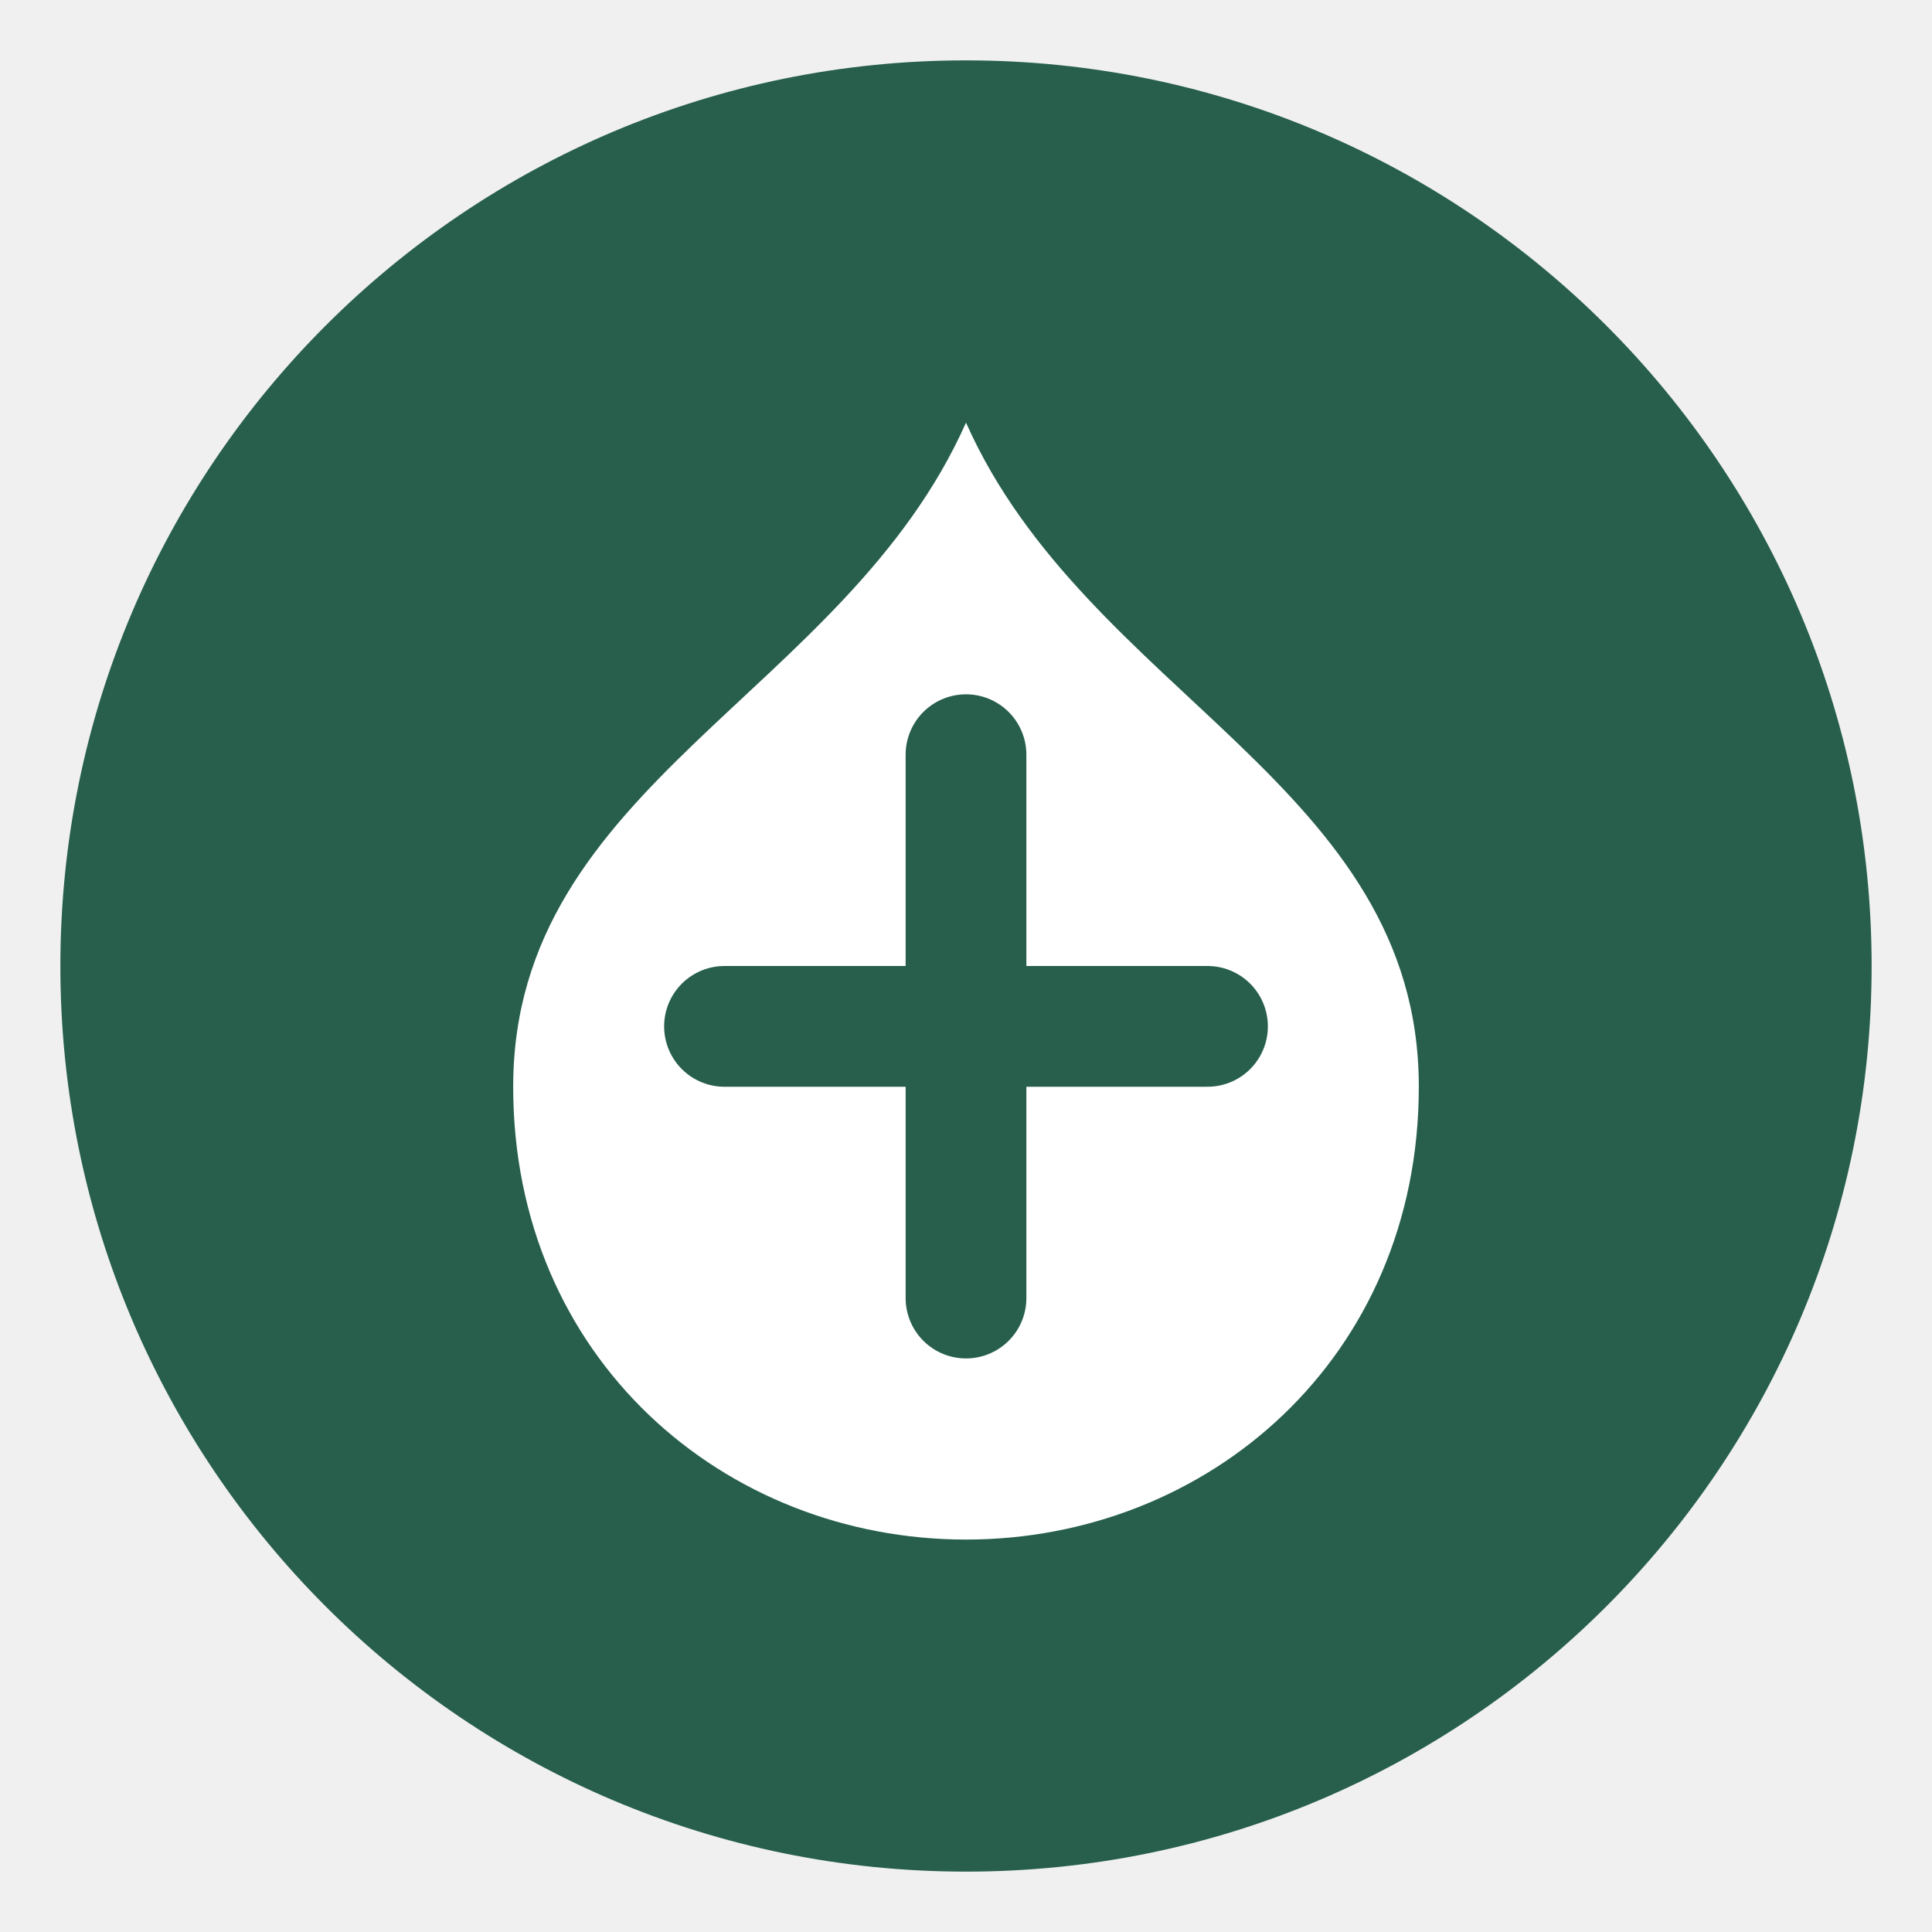
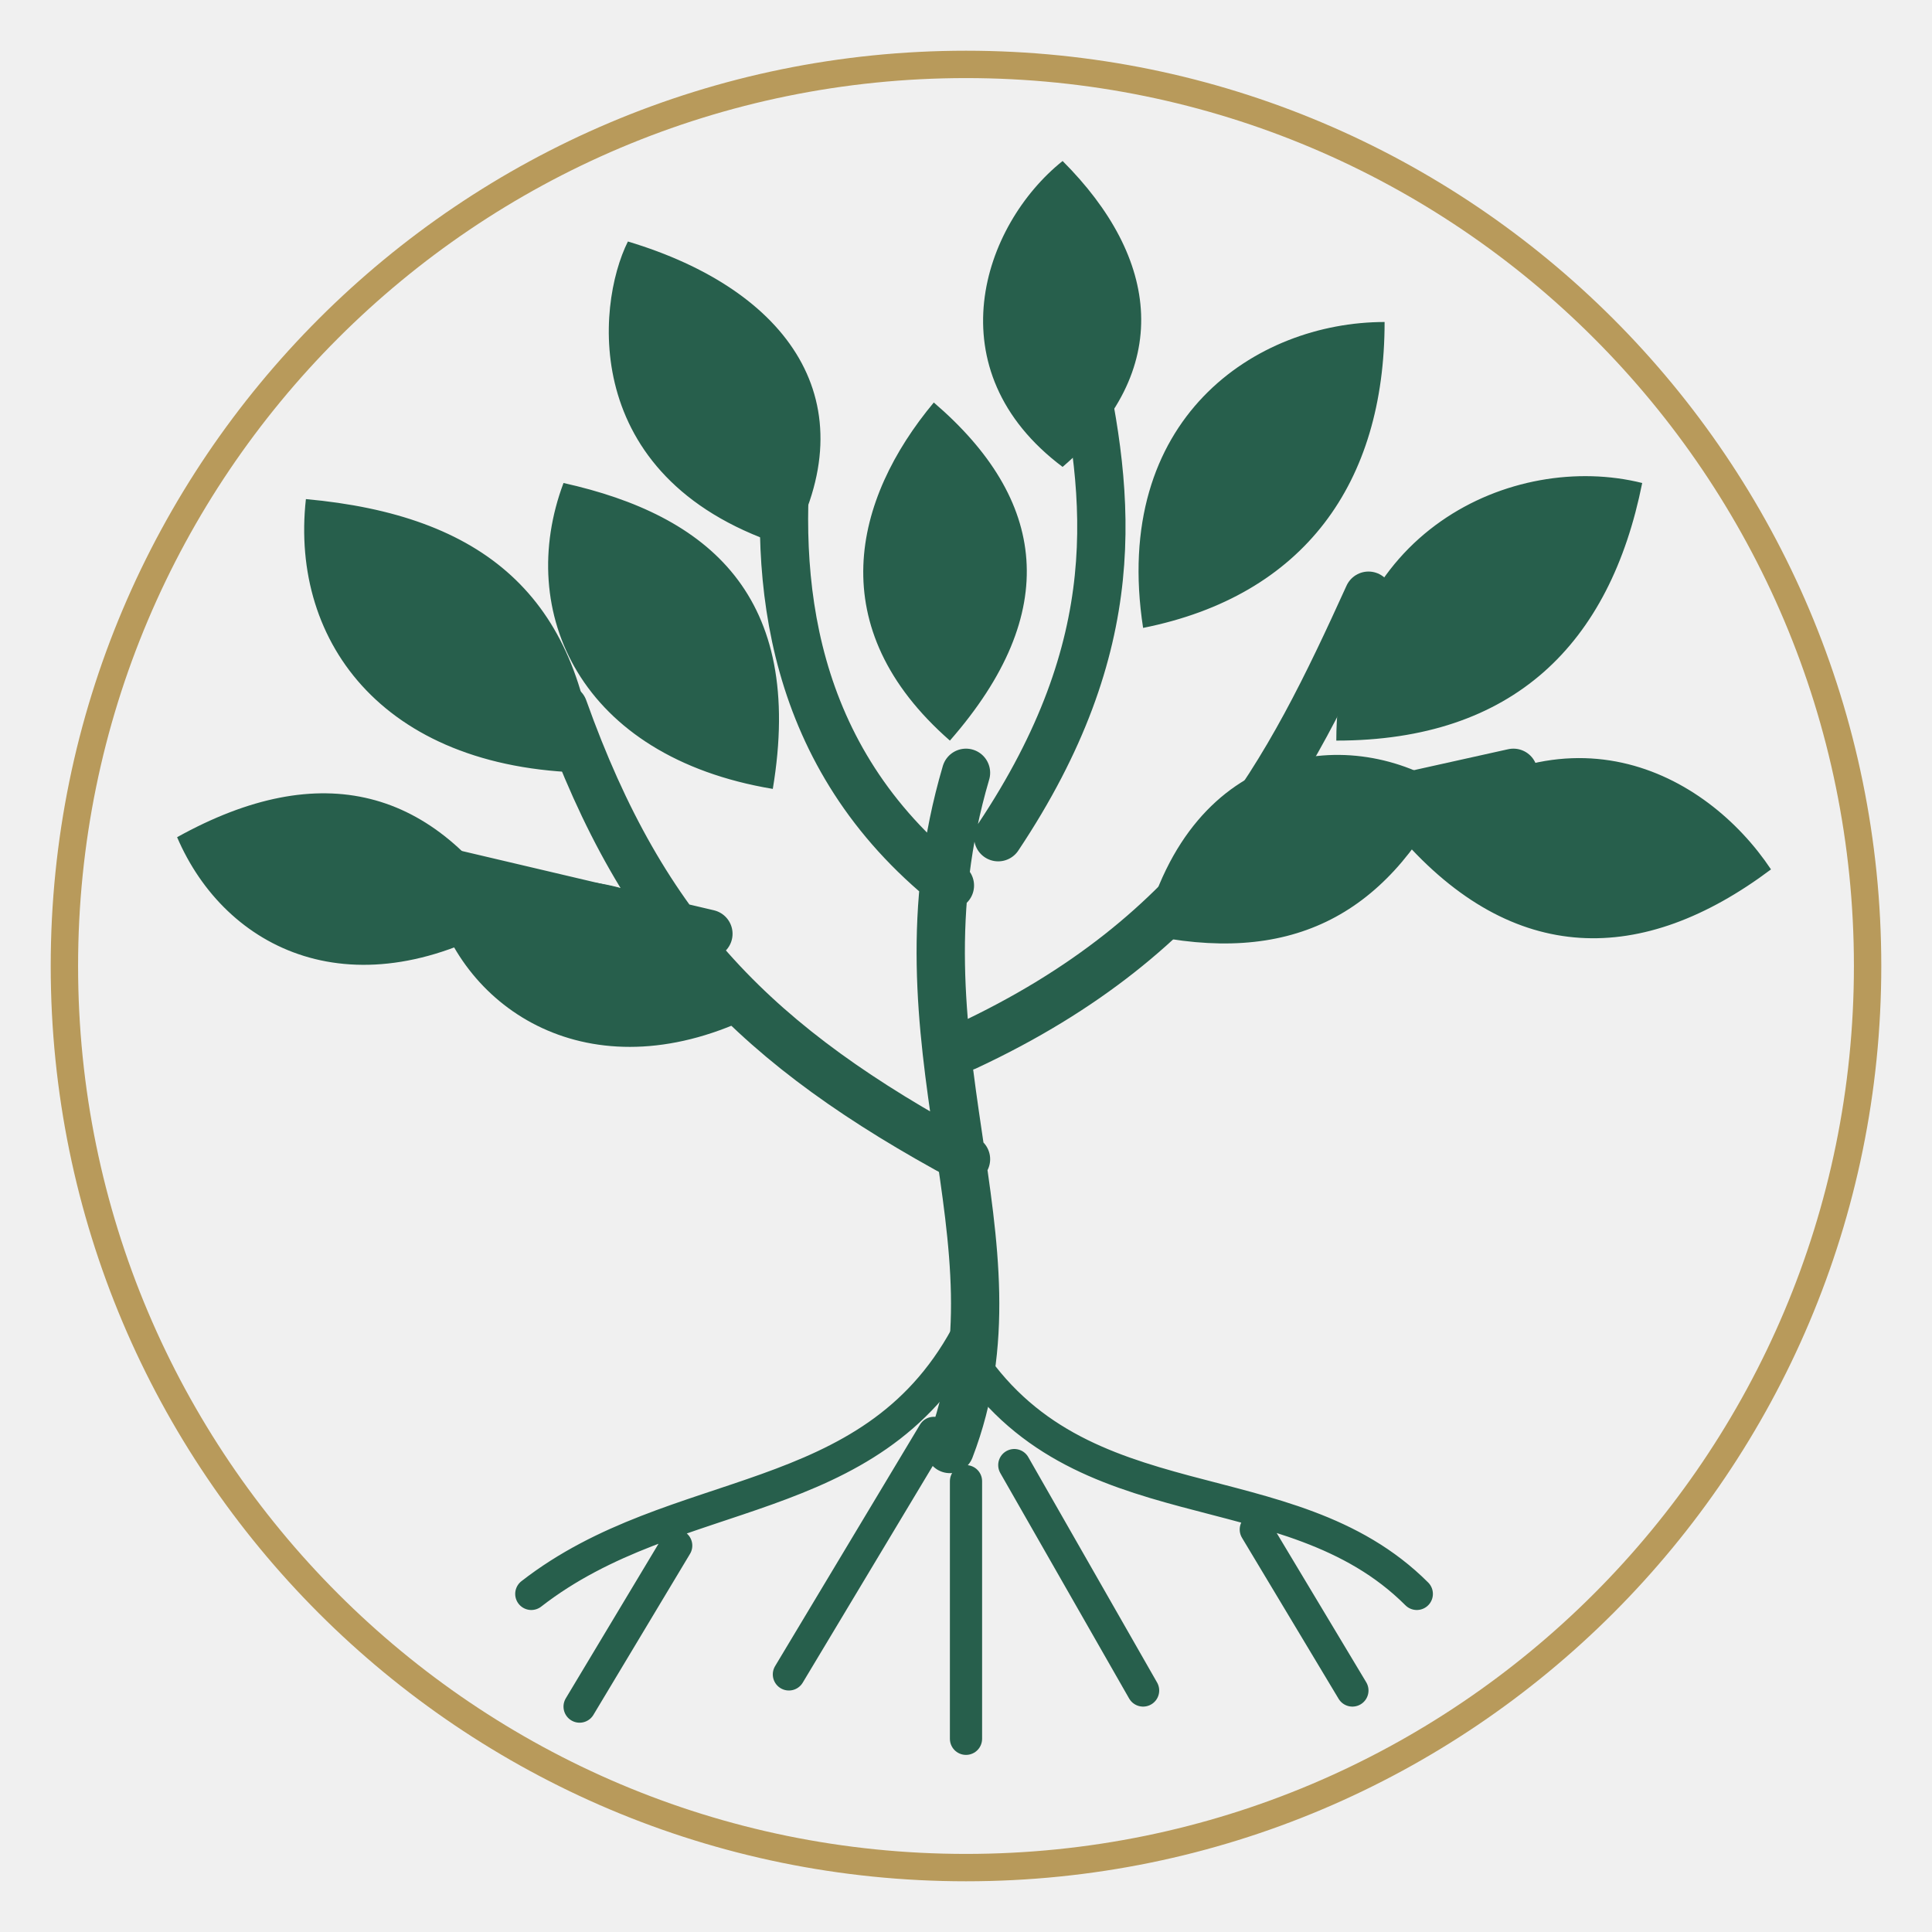
- <svg xmlns="http://www.w3.org/2000/svg" viewBox="0 0 64 64">
-   <circle cx="32" cy="32" r="30" fill="#275f4c" />
-   <path d="M32 14c4 9 15 12 15 22 0 9-7 15-15 15S17 45 17 36c0-10 11-13 15-22Z" fill="#fff" />
-   <path d="M32 25v18M24 34h16" stroke="#275f4c" stroke-width="4" stroke-linecap="round" />
+ <svg xmlns="http://www.w3.org/2000/svg" viewBox="0 0 120 120" fill="none">
+   <circle cx="60" cy="60" r="56" stroke="#b89a5b" stroke-width="1.7" />
+   <g stroke="#275f4c" stroke-linecap="round" stroke-linejoin="round">
+     <path d="M59 90C64 77 55 65 60 48M60 72C47 65 40 58 35 44M60 65C75 58 80 48 85 37M59 55C49 47 48 36 49 27M62 52C70 40 69 31 67 22M44 58 27 54M76 52 94 48" stroke-width="3" />
+     <path d="M60 83C54 94 42 92 33 99M60 84C67 95 80 91 88 99M58 89 49 104M63 91 71 105M60 92V108M42 96 36 106M78 95 84 105" stroke-width="2" />
+   </g>
+   <g fill="#275f4c">
+     <path d="M49 34C36 30 37 19 39 15c10 3 15 10 10 19ZM66 29C58 23 61 14 66 10c6 6 7 13 0 19ZM71 39c-2-13 7-19 15-19 0 10-5 17-15 19ZM83 46c0-13 11-18 19-16-2 10-8 16-19 16ZM87 52c10-9 19-4 23 2-8 6-16 6-23-2ZM71 58c3-12 13-13 19-9-4 8-10 11-19 9ZM48 49c-12-2-16-11-13-19 9 2 15 7 13 19ZM37 48c-13 0-19-8-18-17 11 1 17 6 18 17ZM32 57c-10 6-18 2-21-5 9-5 16-3 21 5ZM47 63c-10 5-18 0-20-7 10-3 16-1 20 7ZM59 46c-8-7-6-15-1-21 7 6 8 13 1 21Z" />
+   </g>
</svg>
